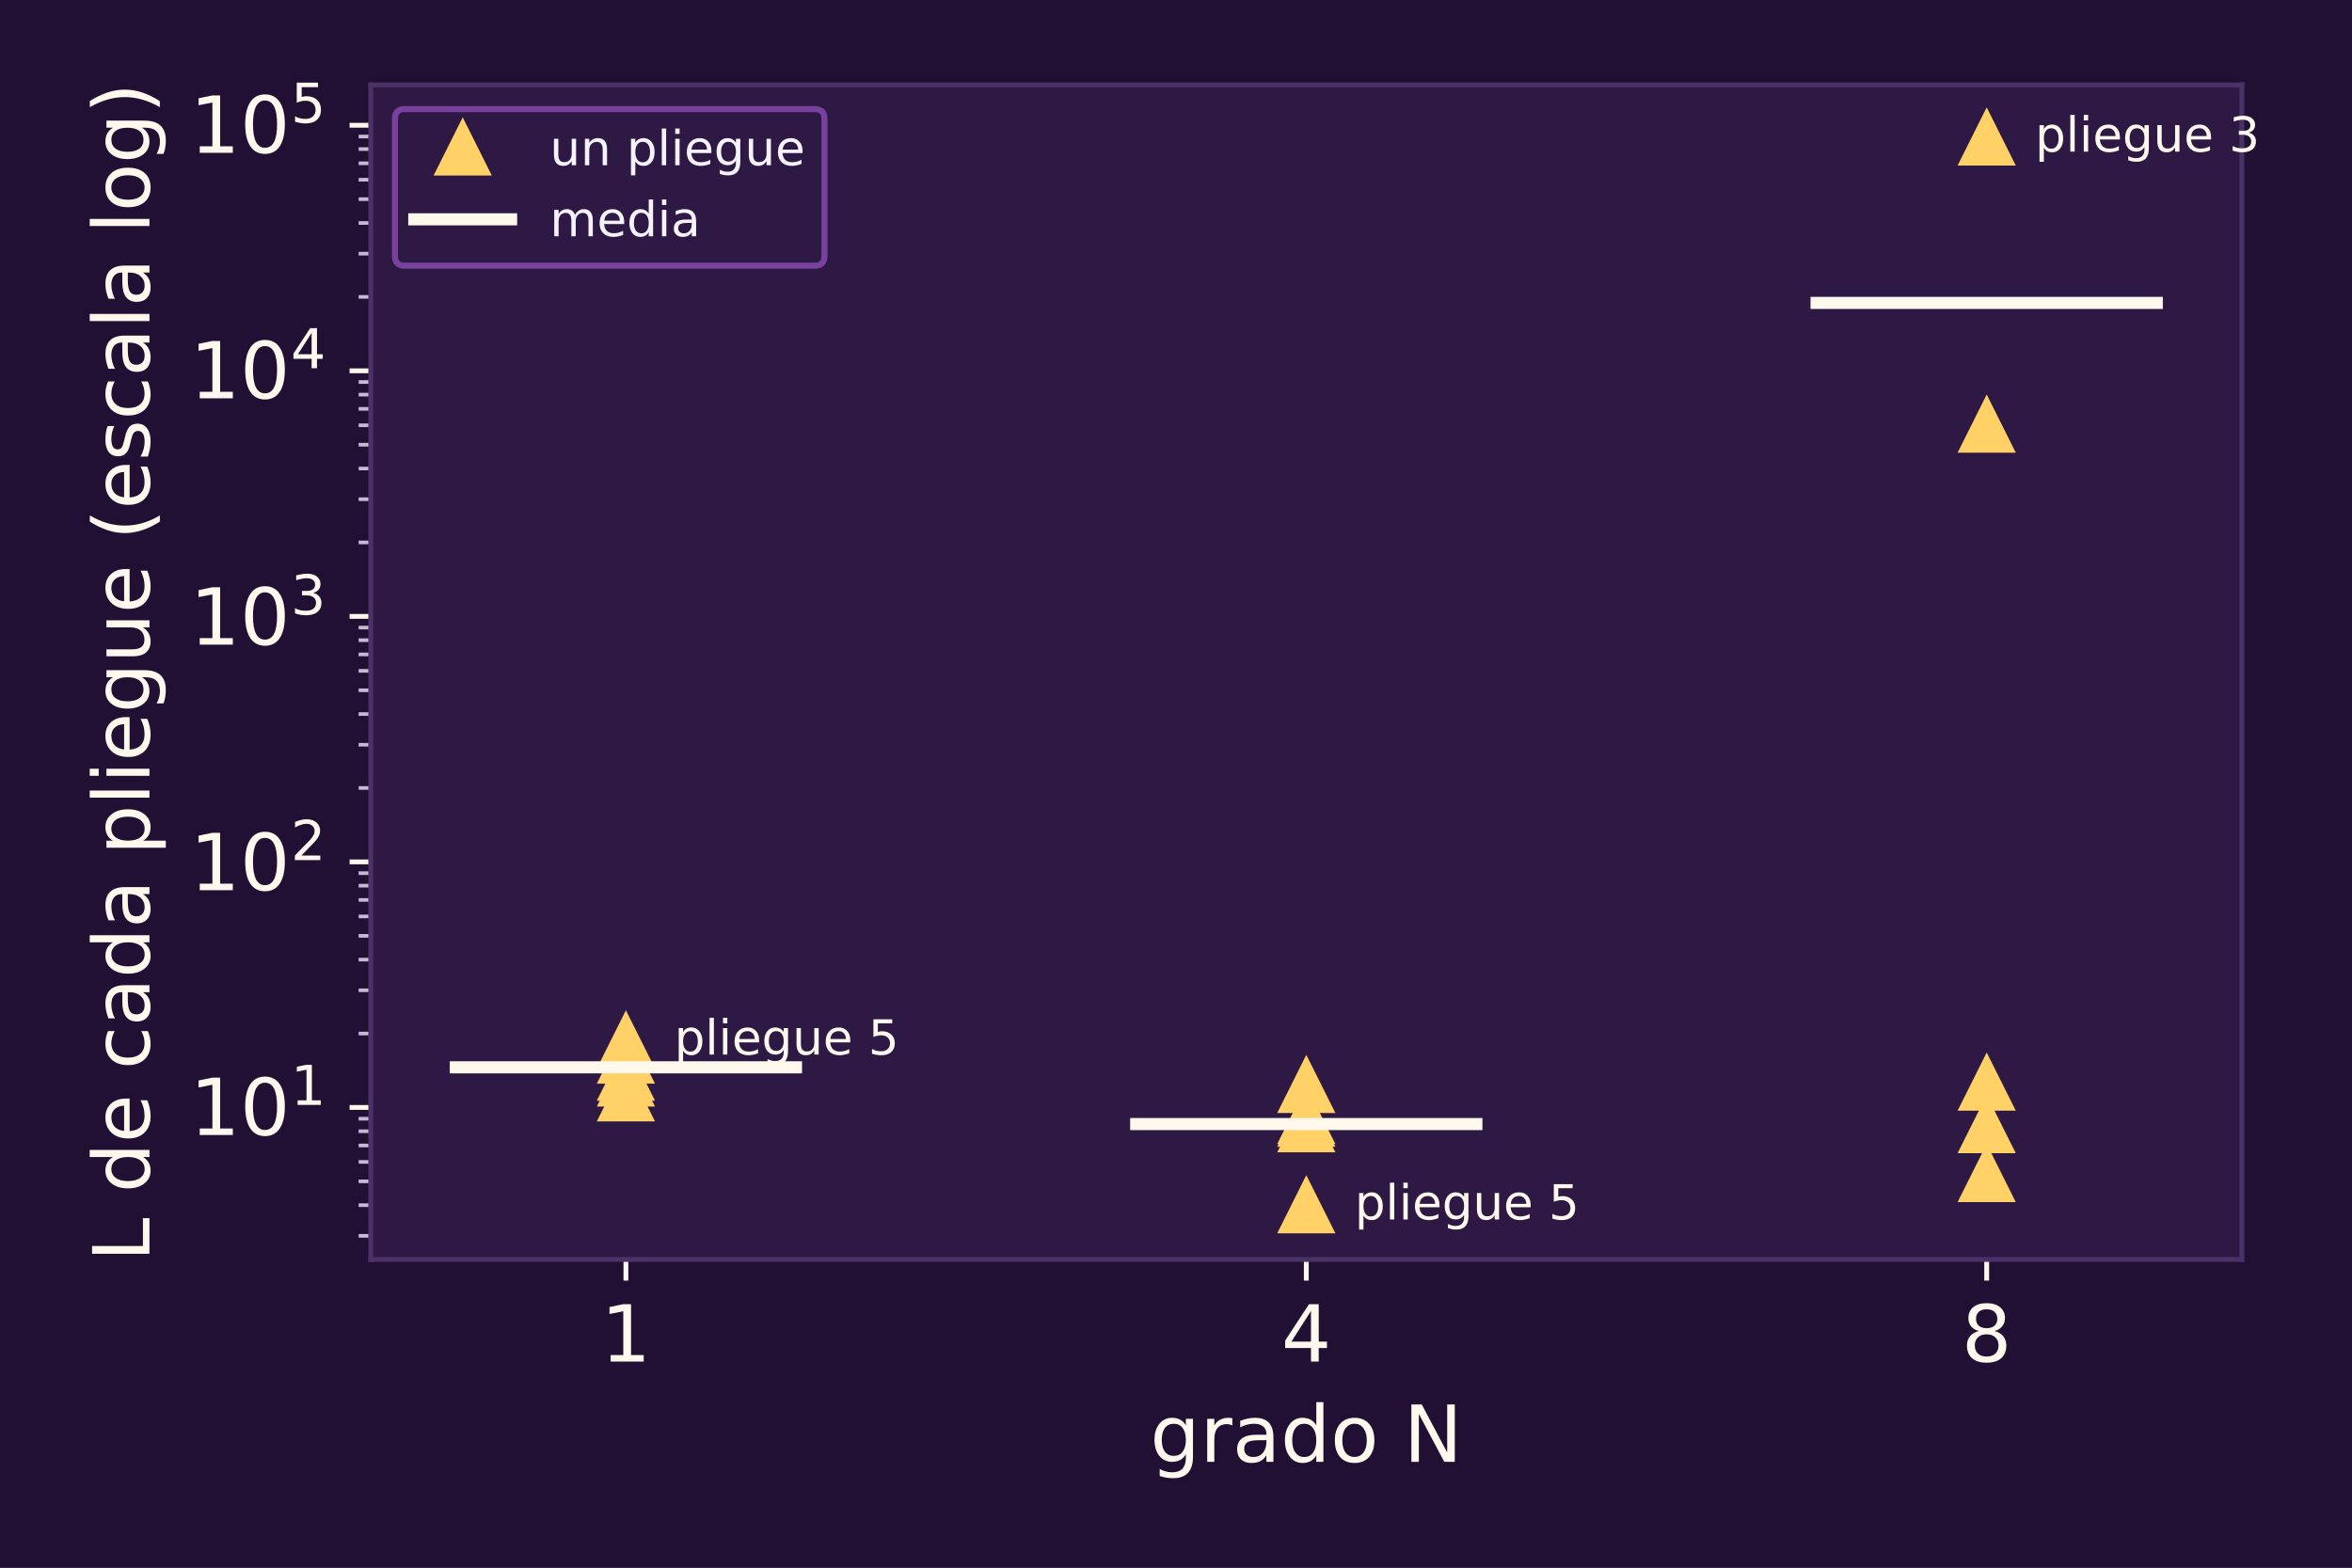
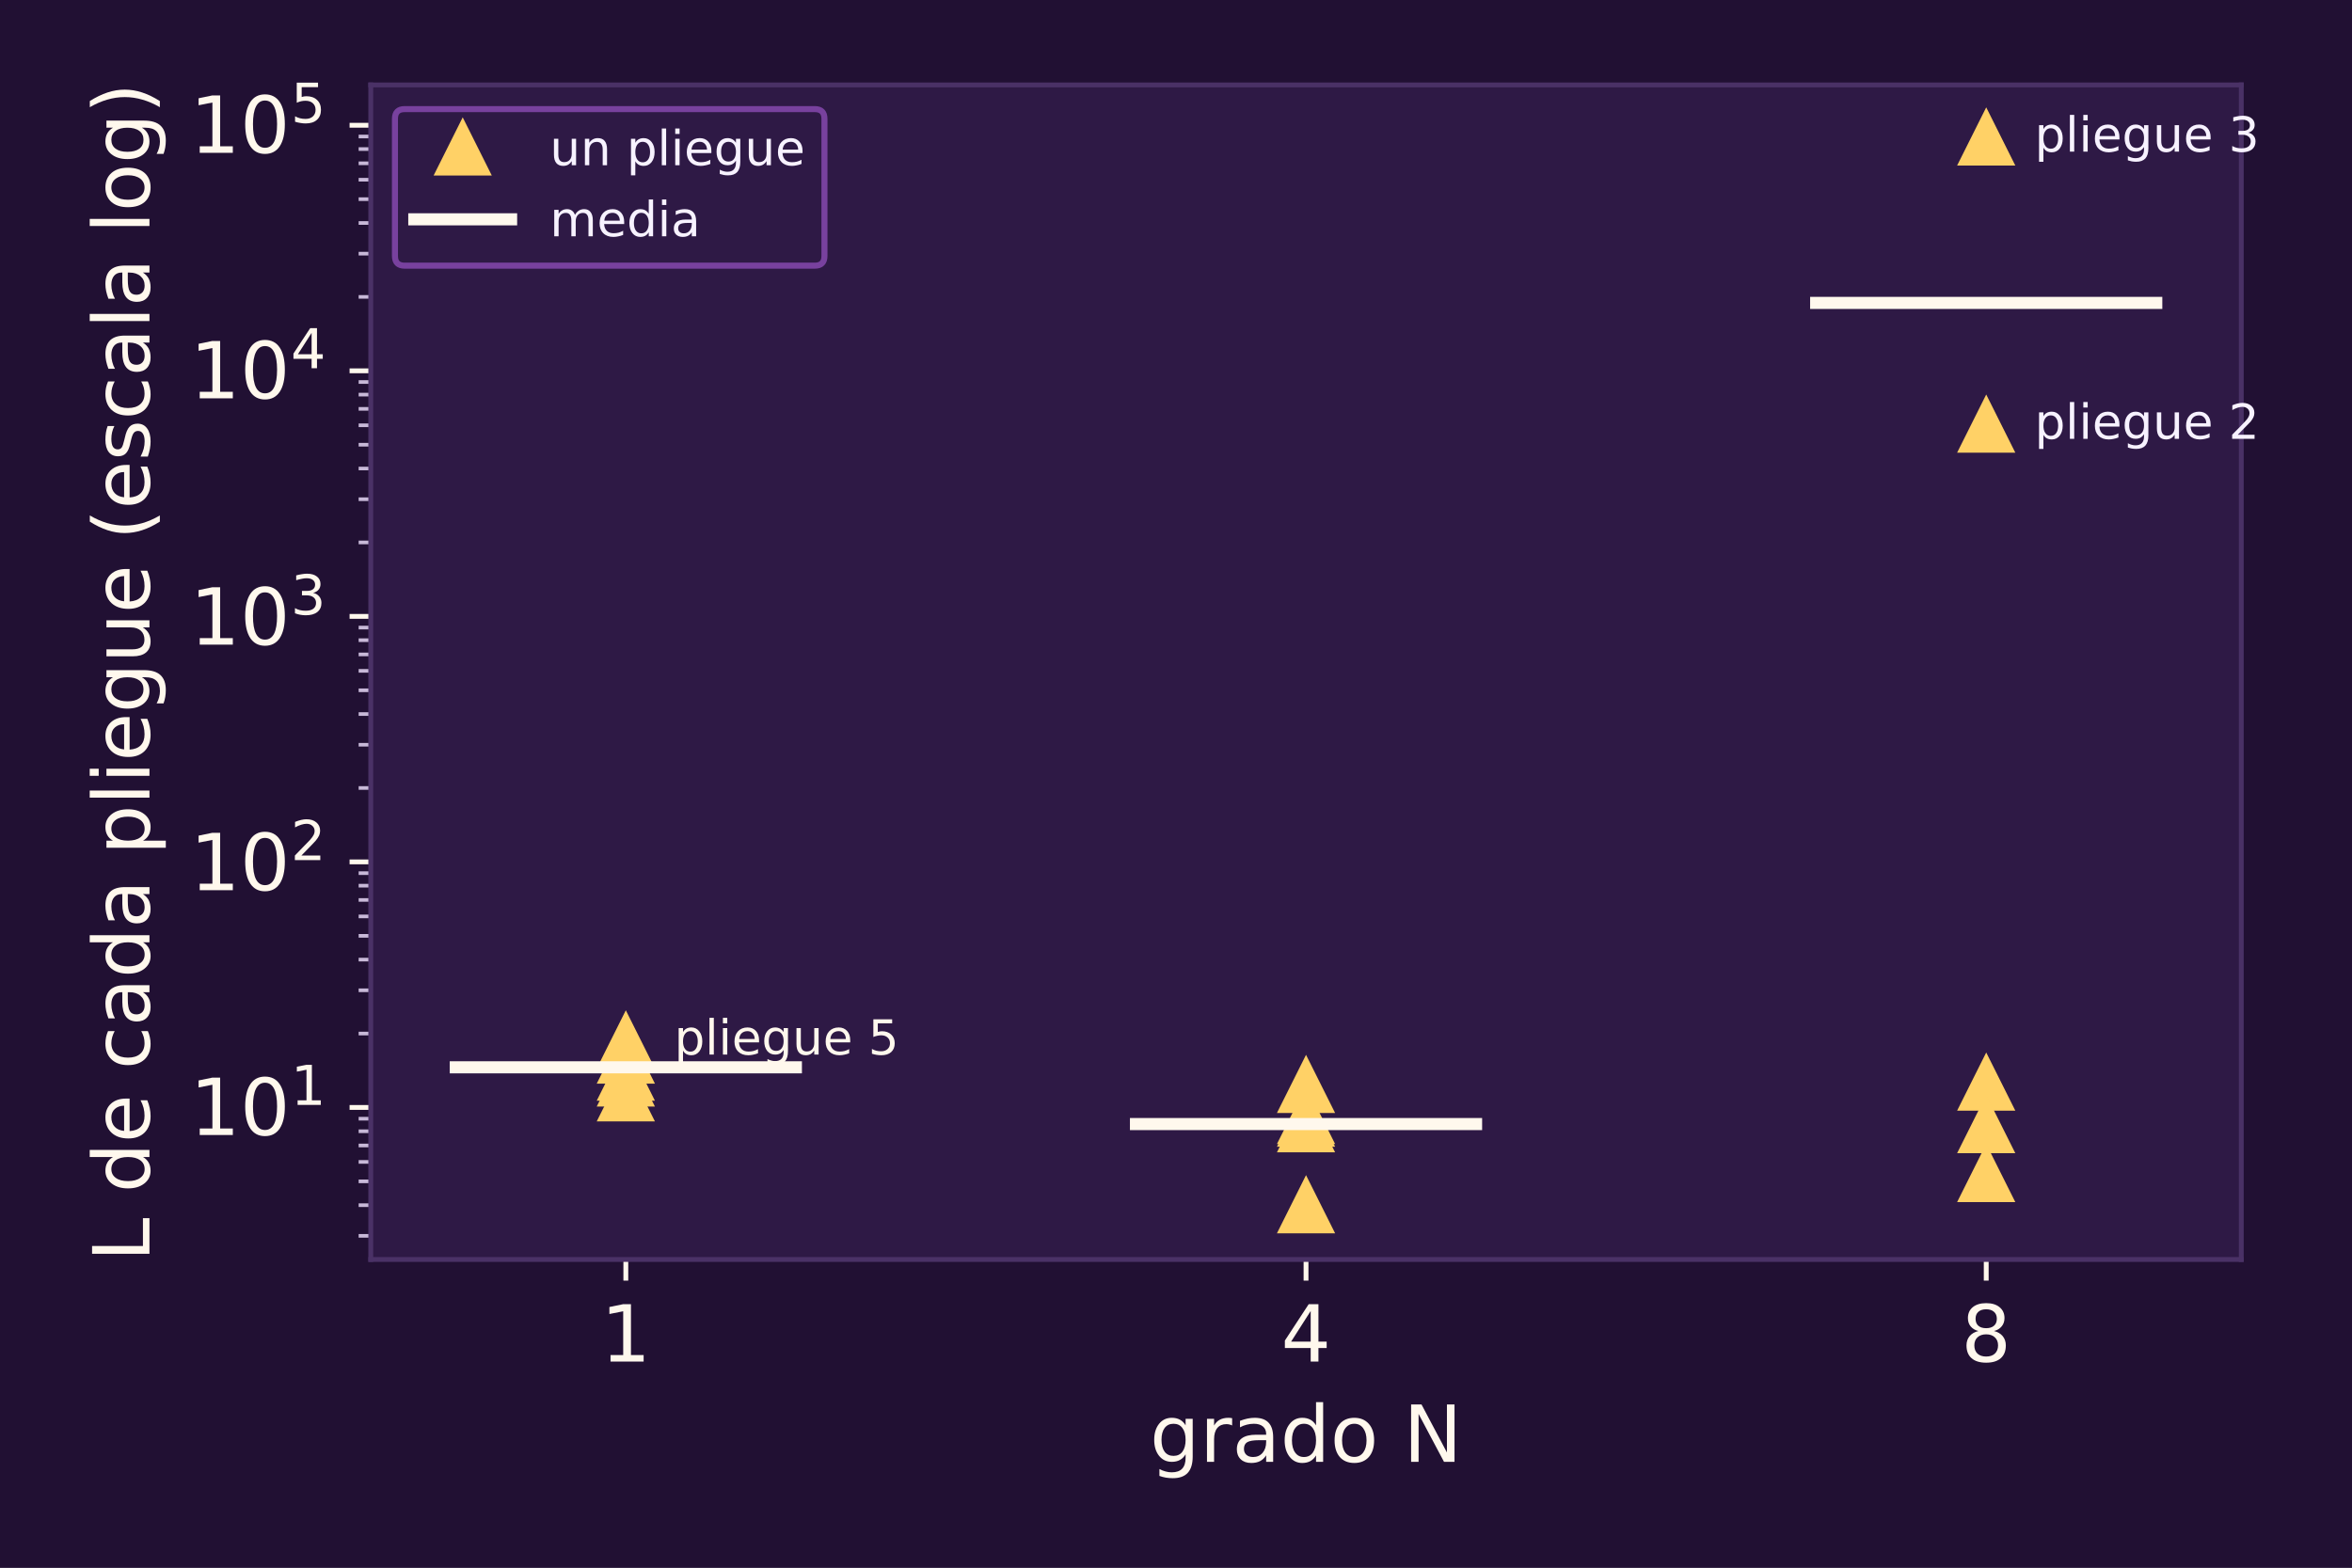
- <svg xmlns="http://www.w3.org/2000/svg" xmlns:xlink="http://www.w3.org/1999/xlink" width="600" height="400" viewBox="0 0 388.8 259.2" role="img" aria-label="Caso 16, cinco pliegues, un triángulo por pliegue y una raya en la media, para los grados 1, 4 y 8, en escala logarítmica. Con grado 1 los cinco quedan juntos: el mayor es 1.39 veces la mediana de los otros. Con grado 8, los pliegues 2 y 3, los que traen una entrega lejana, se disparan: el pliegue 3 da 88482, miles de veces la mediana de los otros.">
+ <svg xmlns="http://www.w3.org/2000/svg" xmlns:xlink="http://www.w3.org/1999/xlink" width="600" height="400" viewBox="0 0 388.8 259.2" role="img" aria-label="Caso 16, cinco pliegues, un triángulo por pliegue y una raya en la media, para los grados 1, 4 y 8, en escala logarítmica. Con grado 1 los cinco quedan juntos: el mayor es 1.39 veces la mediana de los otros. Con grado 8, los pliegues 2 y 3, los que traen una entrega lejana, se disparan: el pliegue 3 da 88482, miles de veces la mediana de los otros, y el pliegue 2 da 5991.">
  <rect x="0" y="0" width="388.8" height="259.2" fill="#211033" />
  <defs>
    <style type="text/css">*{stroke-linejoin: round; stroke-linecap: butt}</style>
  </defs>
  <g id="figure_1">
    <g id="patch_1">
      <path d="M 0 259.2  L 388.8 259.2  L 388.8 0  L 0 0  z " style="fill: #211033" />
    </g>
    <g id="axes_1">
      <g id="patch_2">
-         <path d="M 61.288 208.24  L 370.589 208.24  L 370.589 14.04  L 61.288 14.04  z " style="fill: #2e1945" />
+         <path d="M 61.288 208.24  L 370.499 208.24  L 370.499 14.04  L 61.288 14.04  z " style="fill: #2e1945" />
      </g>
      <g id="matplotlib.axis_1">
        <g id="xtick_1">
          <g id="line2d_1">
            <defs>
              <path id="md5d1416848" d="M 0 0  L 0 3.5  " style="stroke: #fff8ed; stroke-width: 0.8" />
            </defs>
            <g>
-               <use xlink:href="#md5d1416848" x="103.466" y="208.24" style="fill: #fff8ed; stroke: #fff8ed; stroke-width: 0.8" />
+               <use xlink:href="#md5d1416848" x="103.453" y="208.24" style="fill: #fff8ed; stroke: #fff8ed; stroke-width: 0.8" />
            </g>
          </g>
          <g id="text_1">
-             <text style="font-size: 13px; font-family: 'DejaVu Sans', sans-serif; text-anchor: middle; fill: #fff8ed" x="103.466" y="225.118" transform="rotate(-0 103.4657 225.118)">1</text>
+             <text style="font-size: 13px; font-family: 'DejaVu Sans', sans-serif; text-anchor: middle; fill: #fff8ed" x="103.453" y="225.118" transform="rotate(-0 103.4534 225.118)">1</text>
          </g>
        </g>
        <g id="xtick_2">
          <g id="line2d_2">
            <g>
-               <use xlink:href="#md5d1416848" x="215.939" y="208.24" style="fill: #fff8ed; stroke: #fff8ed; stroke-width: 0.8" />
+               <use xlink:href="#md5d1416848" x="215.894" y="208.24" style="fill: #fff8ed; stroke: #fff8ed; stroke-width: 0.8" />
            </g>
          </g>
          <g id="text_2">
-             <text style="font-size: 13px; font-family: 'DejaVu Sans', sans-serif; text-anchor: middle; fill: #fff8ed" x="215.939" y="225.118" transform="rotate(-0 215.9387 225.118)">4</text>
+             <text style="font-size: 13px; font-family: 'DejaVu Sans', sans-serif; text-anchor: middle; fill: #fff8ed" x="215.894" y="225.118" transform="rotate(-0 215.8937 225.118)">4</text>
          </g>
        </g>
        <g id="xtick_3">
          <g id="line2d_3">
            <g>
-               <use xlink:href="#md5d1416848" x="328.412" y="208.24" style="fill: #fff8ed; stroke: #fff8ed; stroke-width: 0.8" />
+               <use xlink:href="#md5d1416848" x="328.334" y="208.24" style="fill: #fff8ed; stroke: #fff8ed; stroke-width: 0.8" />
            </g>
          </g>
          <g id="text_3">
-             <text style="font-size: 13px; font-family: 'DejaVu Sans', sans-serif; text-anchor: middle; fill: #fff8ed" x="328.412" y="225.118" transform="rotate(-0 328.4117 225.118)">8</text>
+             <text style="font-size: 13px; font-family: 'DejaVu Sans', sans-serif; text-anchor: middle; fill: #fff8ed" x="328.334" y="225.118" transform="rotate(-0 328.334 225.118)">8</text>
          </g>
        </g>
        <g id="text_4">
-           <text style="font-size: 13px; font-family: 'DejaVu Sans', sans-serif; text-anchor: middle; fill: #fff8ed" x="215.939" y="241.7" transform="rotate(-0 215.9387 241.6995)">grado N</text>
+           <text style="font-size: 13px; font-family: 'DejaVu Sans', sans-serif; text-anchor: middle; fill: #fff8ed" x="215.894" y="241.7" transform="rotate(-0 215.8937 241.6995)">grado N</text>
        </g>
      </g>
      <g id="matplotlib.axis_2">
        <g id="ytick_1">
          <g id="line2d_4">
            <defs>
              <path id="m7dde4cb0bd" d="M 0 0  L -3.5 0  " style="stroke: #fff8ed; stroke-width: 0.8" />
            </defs>
            <g>
              <use xlink:href="#m7dde4cb0bd" x="61.288" y="183.106" style="fill: #fff8ed; stroke: #fff8ed; stroke-width: 0.8" />
            </g>
          </g>
          <g id="text_5">
            <g style="fill: #fff8ed" transform="translate(31.40834 188.0447)">
              <text>
                <tspan x="0" y="-0.384" style="font-size: 13px; font-family: 'DejaVu Sans'; fill: #fff8ed">1</tspan>
                <tspan x="8.271" y="-0.384" style="font-size: 13px; font-family: 'DejaVu Sans'; fill: #fff8ed">0</tspan>
                <tspan x="16.666" y="-5.361" style="font-size: 9.1px; font-family: 'DejaVu Sans'; fill: #fff8ed">1</tspan>
              </text>
            </g>
          </g>
        </g>
        <g id="ytick_2">
          <g id="line2d_5">
            <g>
              <use xlink:href="#m7dde4cb0bd" x="61.288" y="142.507" style="fill: #fff8ed; stroke: #fff8ed; stroke-width: 0.8" />
            </g>
          </g>
          <g id="text_6">
            <g style="fill: #fff8ed" transform="translate(31.40834 147.4457)">
              <text>
                <tspan x="0" y="-0.264" style="font-size: 13px; font-family: 'DejaVu Sans'; fill: #fff8ed">1</tspan>
                <tspan x="8.271" y="-0.264" style="font-size: 13px; font-family: 'DejaVu Sans'; fill: #fff8ed">0</tspan>
                <tspan x="16.666" y="-5.241" style="font-size: 9.1px; font-family: 'DejaVu Sans'; fill: #fff8ed">2</tspan>
              </text>
            </g>
          </g>
        </g>
        <g id="ytick_3">
          <g id="line2d_6">
            <g>
              <use xlink:href="#m7dde4cb0bd" x="61.288" y="101.908" style="fill: #fff8ed; stroke: #fff8ed; stroke-width: 0.8" />
            </g>
          </g>
          <g id="text_7">
            <g style="fill: #fff8ed" transform="translate(31.40834 106.8466)">
              <text>
                <tspan x="0" y="-0.264" style="font-size: 13px; font-family: 'DejaVu Sans'; fill: #fff8ed">1</tspan>
                <tspan x="8.271" y="-0.264" style="font-size: 13px; font-family: 'DejaVu Sans'; fill: #fff8ed">0</tspan>
                <tspan x="16.666" y="-5.241" style="font-size: 9.1px; font-family: 'DejaVu Sans'; fill: #fff8ed">3</tspan>
              </text>
            </g>
          </g>
        </g>
        <g id="ytick_4">
          <g id="line2d_7">
            <g>
              <use xlink:href="#m7dde4cb0bd" x="61.288" y="61.309" style="fill: #fff8ed; stroke: #fff8ed; stroke-width: 0.8" />
            </g>
          </g>
          <g id="text_8">
            <g style="fill: #fff8ed" transform="translate(31.40834 66.24759)">
              <text>
                <tspan x="0" y="-0.384" style="font-size: 13px; font-family: 'DejaVu Sans'; fill: #fff8ed">1</tspan>
                <tspan x="8.271" y="-0.384" style="font-size: 13px; font-family: 'DejaVu Sans'; fill: #fff8ed">0</tspan>
                <tspan x="16.666" y="-5.361" style="font-size: 9.1px; font-family: 'DejaVu Sans'; fill: #fff8ed">4</tspan>
              </text>
            </g>
          </g>
        </g>
        <g id="ytick_5">
          <g id="line2d_8">
            <g>
              <use xlink:href="#m7dde4cb0bd" x="61.288" y="20.71" style="fill: #fff8ed; stroke: #fff8ed; stroke-width: 0.8" />
            </g>
          </g>
          <g id="text_9">
            <g style="fill: #fff8ed" transform="translate(31.40834 25.64854)">
              <text>
                <tspan x="0" y="-0.384" style="font-size: 13px; font-family: 'DejaVu Sans'; fill: #fff8ed">1</tspan>
                <tspan x="8.271" y="-0.384" style="font-size: 13px; font-family: 'DejaVu Sans'; fill: #fff8ed">0</tspan>
                <tspan x="16.666" y="-5.361" style="font-size: 9.1px; font-family: 'DejaVu Sans'; fill: #fff8ed">5</tspan>
              </text>
            </g>
          </g>
        </g>
        <g id="ytick_6">
          <g id="line2d_9">
            <defs>
              <path id="mcfc61ed64d" d="M 0 0  L -2 0  " style="stroke: #c8b9d8; stroke-width: 0.6" />
            </defs>
            <g>
              <use xlink:href="#mcfc61ed64d" x="61.288" y="204.334" style="fill: #c8b9d8; stroke: #c8b9d8; stroke-width: 0.6" />
            </g>
          </g>
        </g>
        <g id="ytick_7">
          <g id="line2d_10">
            <g>
              <use xlink:href="#mcfc61ed64d" x="61.288" y="199.262" style="fill: #c8b9d8; stroke: #c8b9d8; stroke-width: 0.6" />
            </g>
          </g>
        </g>
        <g id="ytick_8">
          <g id="line2d_11">
            <g>
              <use xlink:href="#mcfc61ed64d" x="61.288" y="195.327" style="fill: #c8b9d8; stroke: #c8b9d8; stroke-width: 0.6" />
            </g>
          </g>
        </g>
        <g id="ytick_9">
          <g id="line2d_12">
            <g>
              <use xlink:href="#mcfc61ed64d" x="61.288" y="192.113" style="fill: #c8b9d8; stroke: #c8b9d8; stroke-width: 0.6" />
            </g>
          </g>
        </g>
        <g id="ytick_10">
          <g id="line2d_13">
            <g>
              <use xlink:href="#mcfc61ed64d" x="61.288" y="189.395" style="fill: #c8b9d8; stroke: #c8b9d8; stroke-width: 0.6" />
            </g>
          </g>
        </g>
        <g id="ytick_11">
          <g id="line2d_14">
            <g>
              <use xlink:href="#mcfc61ed64d" x="61.288" y="187.04" style="fill: #c8b9d8; stroke: #c8b9d8; stroke-width: 0.6" />
            </g>
          </g>
        </g>
        <g id="ytick_12">
          <g id="line2d_15">
            <g>
              <use xlink:href="#mcfc61ed64d" x="61.288" y="184.963" style="fill: #c8b9d8; stroke: #c8b9d8; stroke-width: 0.6" />
            </g>
          </g>
        </g>
        <g id="ytick_13">
          <g id="line2d_16">
            <g>
              <use xlink:href="#mcfc61ed64d" x="61.288" y="170.884" style="fill: #c8b9d8; stroke: #c8b9d8; stroke-width: 0.6" />
            </g>
          </g>
        </g>
        <g id="ytick_14">
          <g id="line2d_17">
            <g>
              <use xlink:href="#mcfc61ed64d" x="61.288" y="163.735" style="fill: #c8b9d8; stroke: #c8b9d8; stroke-width: 0.6" />
            </g>
          </g>
        </g>
        <g id="ytick_15">
          <g id="line2d_18">
            <g>
              <use xlink:href="#mcfc61ed64d" x="61.288" y="158.663" style="fill: #c8b9d8; stroke: #c8b9d8; stroke-width: 0.6" />
            </g>
          </g>
        </g>
        <g id="ytick_16">
          <g id="line2d_19">
            <g>
              <use xlink:href="#mcfc61ed64d" x="61.288" y="154.728" style="fill: #c8b9d8; stroke: #c8b9d8; stroke-width: 0.6" />
            </g>
          </g>
        </g>
        <g id="ytick_17">
          <g id="line2d_20">
            <g>
              <use xlink:href="#mcfc61ed64d" x="61.288" y="151.514" style="fill: #c8b9d8; stroke: #c8b9d8; stroke-width: 0.6" />
            </g>
          </g>
        </g>
        <g id="ytick_18">
          <g id="line2d_21">
            <g>
              <use xlink:href="#mcfc61ed64d" x="61.288" y="148.796" style="fill: #c8b9d8; stroke: #c8b9d8; stroke-width: 0.6" />
            </g>
          </g>
        </g>
        <g id="ytick_19">
          <g id="line2d_22">
            <g>
              <use xlink:href="#mcfc61ed64d" x="61.288" y="146.441" style="fill: #c8b9d8; stroke: #c8b9d8; stroke-width: 0.6" />
            </g>
          </g>
        </g>
        <g id="ytick_20">
          <g id="line2d_23">
            <g>
              <use xlink:href="#mcfc61ed64d" x="61.288" y="144.364" style="fill: #c8b9d8; stroke: #c8b9d8; stroke-width: 0.6" />
            </g>
          </g>
        </g>
        <g id="ytick_21">
          <g id="line2d_24">
            <g>
              <use xlink:href="#mcfc61ed64d" x="61.288" y="130.285" style="fill: #c8b9d8; stroke: #c8b9d8; stroke-width: 0.6" />
            </g>
          </g>
        </g>
        <g id="ytick_22">
          <g id="line2d_25">
            <g>
              <use xlink:href="#mcfc61ed64d" x="61.288" y="123.136" style="fill: #c8b9d8; stroke: #c8b9d8; stroke-width: 0.6" />
            </g>
          </g>
        </g>
        <g id="ytick_23">
          <g id="line2d_26">
            <g>
              <use xlink:href="#mcfc61ed64d" x="61.288" y="118.064" style="fill: #c8b9d8; stroke: #c8b9d8; stroke-width: 0.6" />
            </g>
          </g>
        </g>
        <g id="ytick_24">
          <g id="line2d_27">
            <g>
              <use xlink:href="#mcfc61ed64d" x="61.288" y="114.129" style="fill: #c8b9d8; stroke: #c8b9d8; stroke-width: 0.6" />
            </g>
          </g>
        </g>
        <g id="ytick_25">
          <g id="line2d_28">
            <g>
              <use xlink:href="#mcfc61ed64d" x="61.288" y="110.915" style="fill: #c8b9d8; stroke: #c8b9d8; stroke-width: 0.6" />
            </g>
          </g>
        </g>
        <g id="ytick_26">
          <g id="line2d_29">
            <g>
              <use xlink:href="#mcfc61ed64d" x="61.288" y="108.197" style="fill: #c8b9d8; stroke: #c8b9d8; stroke-width: 0.6" />
            </g>
          </g>
        </g>
        <g id="ytick_27">
          <g id="line2d_30">
            <g>
              <use xlink:href="#mcfc61ed64d" x="61.288" y="105.842" style="fill: #c8b9d8; stroke: #c8b9d8; stroke-width: 0.6" />
            </g>
          </g>
        </g>
        <g id="ytick_28">
          <g id="line2d_31">
            <g>
              <use xlink:href="#mcfc61ed64d" x="61.288" y="103.765" style="fill: #c8b9d8; stroke: #c8b9d8; stroke-width: 0.6" />
            </g>
          </g>
        </g>
        <g id="ytick_29">
          <g id="line2d_32">
            <g>
              <use xlink:href="#mcfc61ed64d" x="61.288" y="89.686" style="fill: #c8b9d8; stroke: #c8b9d8; stroke-width: 0.6" />
            </g>
          </g>
        </g>
        <g id="ytick_30">
          <g id="line2d_33">
            <g>
              <use xlink:href="#mcfc61ed64d" x="61.288" y="82.537" style="fill: #c8b9d8; stroke: #c8b9d8; stroke-width: 0.6" />
            </g>
          </g>
        </g>
        <g id="ytick_31">
          <g id="line2d_34">
            <g>
              <use xlink:href="#mcfc61ed64d" x="61.288" y="77.465" style="fill: #c8b9d8; stroke: #c8b9d8; stroke-width: 0.6" />
            </g>
          </g>
        </g>
        <g id="ytick_32">
          <g id="line2d_35">
            <g>
              <use xlink:href="#mcfc61ed64d" x="61.288" y="73.53" style="fill: #c8b9d8; stroke: #c8b9d8; stroke-width: 0.6" />
            </g>
          </g>
        </g>
        <g id="ytick_33">
          <g id="line2d_36">
            <g>
              <use xlink:href="#mcfc61ed64d" x="61.288" y="70.315" style="fill: #c8b9d8; stroke: #c8b9d8; stroke-width: 0.6" />
            </g>
          </g>
        </g>
        <g id="ytick_34">
          <g id="line2d_37">
            <g>
              <use xlink:href="#mcfc61ed64d" x="61.288" y="67.597" style="fill: #c8b9d8; stroke: #c8b9d8; stroke-width: 0.6" />
            </g>
          </g>
        </g>
        <g id="ytick_35">
          <g id="line2d_38">
            <g>
              <use xlink:href="#mcfc61ed64d" x="61.288" y="65.243" style="fill: #c8b9d8; stroke: #c8b9d8; stroke-width: 0.6" />
            </g>
          </g>
        </g>
        <g id="ytick_36">
          <g id="line2d_39">
            <g>
              <use xlink:href="#mcfc61ed64d" x="61.288" y="63.166" style="fill: #c8b9d8; stroke: #c8b9d8; stroke-width: 0.6" />
            </g>
          </g>
        </g>
        <g id="ytick_37">
          <g id="line2d_40">
            <g>
              <use xlink:href="#mcfc61ed64d" x="61.288" y="49.087" style="fill: #c8b9d8; stroke: #c8b9d8; stroke-width: 0.6" />
            </g>
          </g>
        </g>
        <g id="ytick_38">
          <g id="line2d_41">
            <g>
              <use xlink:href="#mcfc61ed64d" x="61.288" y="41.938" style="fill: #c8b9d8; stroke: #c8b9d8; stroke-width: 0.6" />
            </g>
          </g>
        </g>
        <g id="ytick_39">
          <g id="line2d_42">
            <g>
              <use xlink:href="#mcfc61ed64d" x="61.288" y="36.866" style="fill: #c8b9d8; stroke: #c8b9d8; stroke-width: 0.6" />
            </g>
          </g>
        </g>
        <g id="ytick_40">
          <g id="line2d_43">
            <g>
              <use xlink:href="#mcfc61ed64d" x="61.288" y="32.931" style="fill: #c8b9d8; stroke: #c8b9d8; stroke-width: 0.6" />
            </g>
          </g>
        </g>
        <g id="ytick_41">
          <g id="line2d_44">
            <g>
              <use xlink:href="#mcfc61ed64d" x="61.288" y="29.716" style="fill: #c8b9d8; stroke: #c8b9d8; stroke-width: 0.6" />
            </g>
          </g>
        </g>
        <g id="ytick_42">
          <g id="line2d_45">
            <g>
              <use xlink:href="#mcfc61ed64d" x="61.288" y="26.998" style="fill: #c8b9d8; stroke: #c8b9d8; stroke-width: 0.6" />
            </g>
          </g>
        </g>
        <g id="ytick_43">
          <g id="line2d_46">
            <g>
              <use xlink:href="#mcfc61ed64d" x="61.288" y="24.644" style="fill: #c8b9d8; stroke: #c8b9d8; stroke-width: 0.6" />
            </g>
          </g>
        </g>
        <g id="ytick_44">
          <g id="line2d_47">
            <g>
              <use xlink:href="#mcfc61ed64d" x="61.288" y="22.567" style="fill: #c8b9d8; stroke: #c8b9d8; stroke-width: 0.6" />
            </g>
          </g>
        </g>
        <g id="text_10">
          <text style="font-size: 13px; font-family: 'DejaVu Sans', sans-serif; text-anchor: middle; fill: #fff8ed" x="24.705" y="111.14" transform="rotate(-90 24.70475 111.14)">L de cada pliegue (escala log)</text>
        </g>
      </g>
      <g id="pliegues-1">
        <defs>
          <path id="m00635222ec" d="M 0 -4  L -4 4  L 4 4  z " style="stroke: #ffd166; stroke-linejoin: miter" />
        </defs>
-         <g clip-path="url(#pc5b534e727)">
-           <use xlink:href="#m00635222ec" x="103.466" y="177.487" style="fill: #ffd166; stroke: #ffd166; stroke-linejoin: miter" />
-           <use xlink:href="#m00635222ec" x="103.466" y="174.665" style="fill: #ffd166; stroke: #ffd166; stroke-linejoin: miter" />
-           <use xlink:href="#m00635222ec" x="103.466" y="178.453" style="fill: #ffd166; stroke: #ffd166; stroke-linejoin: miter" />
-           <use xlink:href="#m00635222ec" x="103.466" y="180.91" style="fill: #ffd166; stroke: #ffd166; stroke-linejoin: miter" />
-           <use xlink:href="#m00635222ec" x="103.466" y="172.156" style="fill: #ffd166; stroke: #ffd166; stroke-linejoin: miter" />
+         <g clip-path="url(#pe63399d452)">
+           <use xlink:href="#m00635222ec" x="103.453" y="177.487" style="fill: #ffd166; stroke: #ffd166; stroke-linejoin: miter" />
+           <use xlink:href="#m00635222ec" x="103.453" y="174.665" style="fill: #ffd166; stroke: #ffd166; stroke-linejoin: miter" />
+           <use xlink:href="#m00635222ec" x="103.453" y="178.453" style="fill: #ffd166; stroke: #ffd166; stroke-linejoin: miter" />
+           <use xlink:href="#m00635222ec" x="103.453" y="180.91" style="fill: #ffd166; stroke: #ffd166; stroke-linejoin: miter" />
+           <use xlink:href="#m00635222ec" x="103.453" y="172.156" style="fill: #ffd166; stroke: #ffd166; stroke-linejoin: miter" />
        </g>
      </g>
      <g id="media-1">
-         <path d="M 75.347 176.47  L 131.584 176.47  " clip-path="url(#pc5b534e727)" style="fill: none; stroke: #fff8ed; stroke-width: 2; stroke-linecap: square" />
+         <path d="M 75.343 176.47  L 131.564 176.47  " clip-path="url(#pe63399d452)" style="fill: none; stroke: #fff8ed; stroke-width: 2; stroke-linecap: square" />
      </g>
      <g id="pliegues-4">
-         <g clip-path="url(#pc5b534e727)">
-           <use xlink:href="#m00635222ec" x="215.939" y="179.521" style="fill: #ffd166; stroke: #ffd166; stroke-linejoin: miter" />
-           <use xlink:href="#m00635222ec" x="215.939" y="186.025" style="fill: #ffd166; stroke: #ffd166; stroke-linejoin: miter" />
-           <use xlink:href="#m00635222ec" x="215.939" y="184.65" style="fill: #ffd166; stroke: #ffd166; stroke-linejoin: miter" />
-           <use xlink:href="#m00635222ec" x="215.939" y="185.1" style="fill: #ffd166; stroke: #ffd166; stroke-linejoin: miter" />
-           <use xlink:href="#m00635222ec" x="215.939" y="199.413" style="fill: #ffd166; stroke: #ffd166; stroke-linejoin: miter" />
+         <g clip-path="url(#pe63399d452)">
+           <use xlink:href="#m00635222ec" x="215.894" y="179.521" style="fill: #ffd166; stroke: #ffd166; stroke-linejoin: miter" />
+           <use xlink:href="#m00635222ec" x="215.894" y="186.025" style="fill: #ffd166; stroke: #ffd166; stroke-linejoin: miter" />
+           <use xlink:href="#m00635222ec" x="215.894" y="184.65" style="fill: #ffd166; stroke: #ffd166; stroke-linejoin: miter" />
+           <use xlink:href="#m00635222ec" x="215.894" y="185.1" style="fill: #ffd166; stroke: #ffd166; stroke-linejoin: miter" />
+           <use xlink:href="#m00635222ec" x="215.894" y="199.413" style="fill: #ffd166; stroke: #ffd166; stroke-linejoin: miter" />
        </g>
      </g>
      <g id="media-4">
-         <path d="M 187.82 185.853  L 244.057 185.853  " clip-path="url(#pc5b534e727)" style="fill: none; stroke: #fff8ed; stroke-width: 2; stroke-linecap: square" />
+         <path d="M 187.784 185.853  L 244.004 185.853  " clip-path="url(#pe63399d452)" style="fill: none; stroke: #fff8ed; stroke-width: 2; stroke-linecap: square" />
      </g>
      <g id="pliegues-8">
-         <g clip-path="url(#pc5b534e727)">
-           <use xlink:href="#m00635222ec" x="328.412" y="179.134" style="fill: #ffd166; stroke: #ffd166; stroke-linejoin: miter" />
-           <use xlink:href="#m00635222ec" x="328.412" y="70.343" style="fill: #ffd166; stroke: #ffd166; stroke-linejoin: miter" />
-           <use xlink:href="#m00635222ec" x="328.412" y="22.867" style="fill: #ffd166; stroke: #ffd166; stroke-linejoin: miter" />
-           <use xlink:href="#m00635222ec" x="328.412" y="186.166" style="fill: #ffd166; stroke: #ffd166; stroke-linejoin: miter" />
-           <use xlink:href="#m00635222ec" x="328.412" y="194.252" style="fill: #ffd166; stroke: #ffd166; stroke-linejoin: miter" />
+         <g clip-path="url(#pe63399d452)">
+           <use xlink:href="#m00635222ec" x="328.334" y="179.134" style="fill: #ffd166; stroke: #ffd166; stroke-linejoin: miter" />
+           <use xlink:href="#m00635222ec" x="328.334" y="70.343" style="fill: #ffd166; stroke: #ffd166; stroke-linejoin: miter" />
+           <use xlink:href="#m00635222ec" x="328.334" y="22.867" style="fill: #ffd166; stroke: #ffd166; stroke-linejoin: miter" />
+           <use xlink:href="#m00635222ec" x="328.334" y="186.166" style="fill: #ffd166; stroke: #ffd166; stroke-linejoin: miter" />
+           <use xlink:href="#m00635222ec" x="328.334" y="194.252" style="fill: #ffd166; stroke: #ffd166; stroke-linejoin: miter" />
        </g>
      </g>
      <g id="media-8">
-         <path d="M 300.293 50.085  L 356.53 50.085  " clip-path="url(#pc5b534e727)" style="fill: none; stroke: #fff8ed; stroke-width: 2; stroke-linecap: square" />
+         <path d="M 300.224 50.085  L 356.444 50.085  " clip-path="url(#pe63399d452)" style="fill: none; stroke: #fff8ed; stroke-width: 2; stroke-linecap: square" />
      </g>
      <g id="patch_3">
        <path d="M 61.288 208.24  L 61.288 14.04  " style="fill: none; stroke: #4a3166; stroke-width: 0.8; stroke-linejoin: miter; stroke-linecap: square" />
      </g>
      <g id="patch_4">
-         <path d="M 370.589 208.24  L 370.589 14.04  " style="fill: none; stroke: #4a3166; stroke-width: 0.8; stroke-linejoin: miter; stroke-linecap: square" />
+         <path d="M 370.499 208.24  L 370.499 14.04  " style="fill: none; stroke: #4a3166; stroke-width: 0.8; stroke-linejoin: miter; stroke-linecap: square" />
      </g>
      <g id="patch_5">
-         <path d="M 61.288 208.24  L 370.589 208.24  " style="fill: none; stroke: #4a3166; stroke-width: 0.8; stroke-linejoin: miter; stroke-linecap: square" />
+         <path d="M 61.288 208.24  L 370.499 208.24  " style="fill: none; stroke: #4a3166; stroke-width: 0.8; stroke-linejoin: miter; stroke-linecap: square" />
      </g>
      <g id="patch_6">
-         <path d="M 61.288 14.04  L 370.589 14.04  " style="fill: none; stroke: #4a3166; stroke-width: 0.8; stroke-linejoin: miter; stroke-linecap: square" />
+         <path d="M 61.288 14.04  L 370.499 14.04  " style="fill: none; stroke: #4a3166; stroke-width: 0.8; stroke-linejoin: miter; stroke-linecap: square" />
      </g>
      <g id="text_11">
-         <text style="font-size: 8px; font-family: 'DejaVu Sans', sans-serif; text-anchor: start; fill: #fff8ed" x="111.466" y="174.364" transform="rotate(-0 111.4657 174.3635)">pliegue 5</text>
+         <text style="font-size: 8px; font-family: 'DejaVu Sans', sans-serif; text-anchor: start; fill: #fff8ed" x="111.453" y="174.364" transform="rotate(-0 111.4534 174.3635)">pliegue 5</text>
      </g>
      <g id="text_12">
-         <text style="font-size: 8px; font-family: 'DejaVu Sans', sans-serif; text-anchor: start; fill: #fff8ed" x="223.939" y="201.62" transform="rotate(-0 223.9387 201.6202)">pliegue 5</text>
+         <text style="font-size: 8px; font-family: 'DejaVu Sans', sans-serif; text-anchor: start; fill: #f7f2ff" x="336.334" y="72.55" transform="rotate(-0 336.334 72.55004)">pliegue 2</text>
      </g>
      <g id="text_13">
-         <text style="font-size: 8px; font-family: 'DejaVu Sans', sans-serif; text-anchor: start; fill: #fff8ed" x="336.412" y="25.075" transform="rotate(-0 336.4117 25.07477)">pliegue 3</text>
+         <text style="font-size: 8px; font-family: 'DejaVu Sans', sans-serif; text-anchor: start; fill: #f7f2ff" x="336.334" y="25.075" transform="rotate(-0 336.334 25.07477)">pliegue 3</text>
      </g>
      <g id="legend_1">
        <g id="patch_7">
          <path d="M 66.888 43.925  L 134.688 43.925  Q 136.288 43.925 136.288 42.325  L 136.288 19.64  Q 136.288 18.04 134.688 18.04  L 66.888 18.04  Q 65.288 18.04 65.288 19.64  L 65.288 42.325  Q 65.288 43.925 66.888 43.925  z " style="fill: #2e1945; stroke: #78419e; stroke-linejoin: miter" />
        </g>
        <g id="line2d_48">
          <g>
            <use xlink:href="#m00635222ec" x="76.488" y="24.519" style="fill: #ffd166; stroke: #ffd166; stroke-linejoin: miter" />
          </g>
        </g>
        <g id="text_14">
          <text style="font-size: 8px; font-family: 'DejaVu Sans', sans-serif; text-anchor: start; fill: #f7f2ff" x="90.888" y="27.319" transform="rotate(-0 90.88834 27.31875)">un pliegue</text>
        </g>
        <g id="line2d_49">
          <path d="M 68.488 36.261  L 76.488 36.261  L 84.488 36.261  " style="fill: none; stroke: #fff8ed; stroke-width: 2; stroke-linecap: square" />
        </g>
        <g id="text_15">
          <text style="font-size: 8px; font-family: 'DejaVu Sans', sans-serif; text-anchor: start; fill: #f7f2ff" x="90.888" y="39.061" transform="rotate(-0 90.88834 39.06125)">media</text>
        </g>
      </g>
    </g>
  </g>
  <defs>
-     <clipPath id="pc5b534e727">
-       <rect x="61.288" y="14.04" width="309.301" height="194.2" />
+     <clipPath id="pe63399d452">
+       <rect x="61.288" y="14.04" width="309.211" height="194.2" />
    </clipPath>
  </defs>
</svg>
